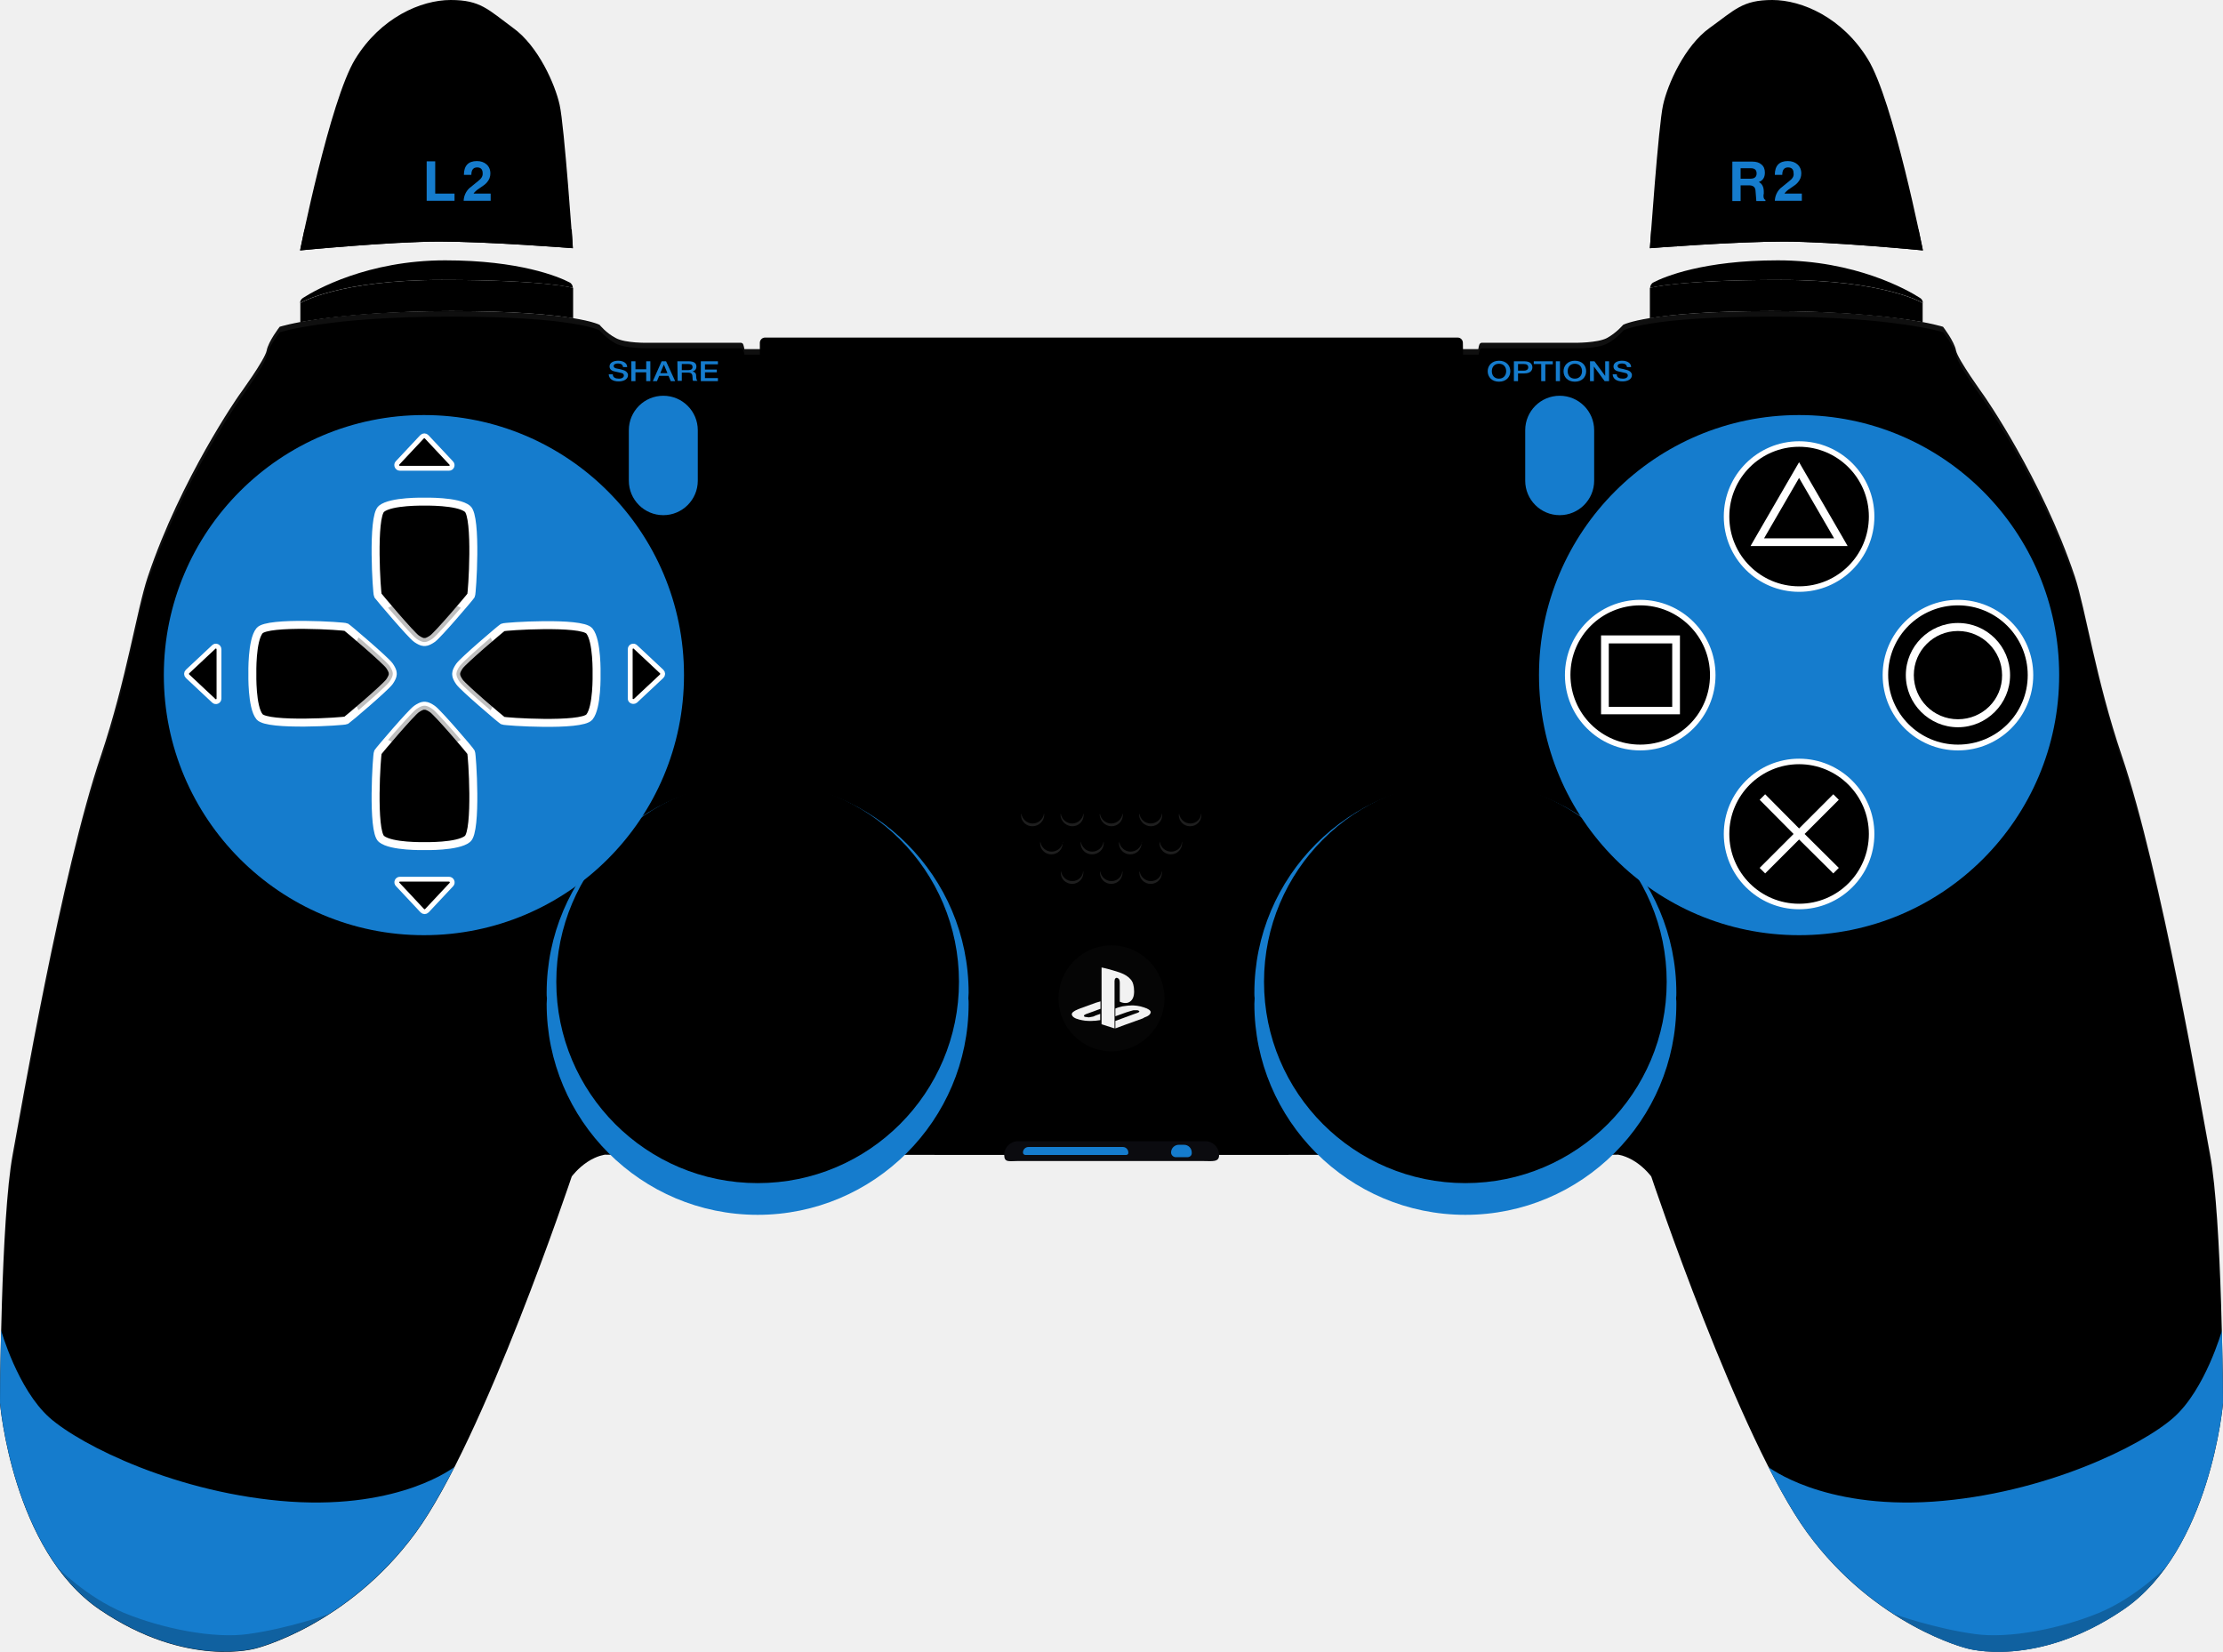
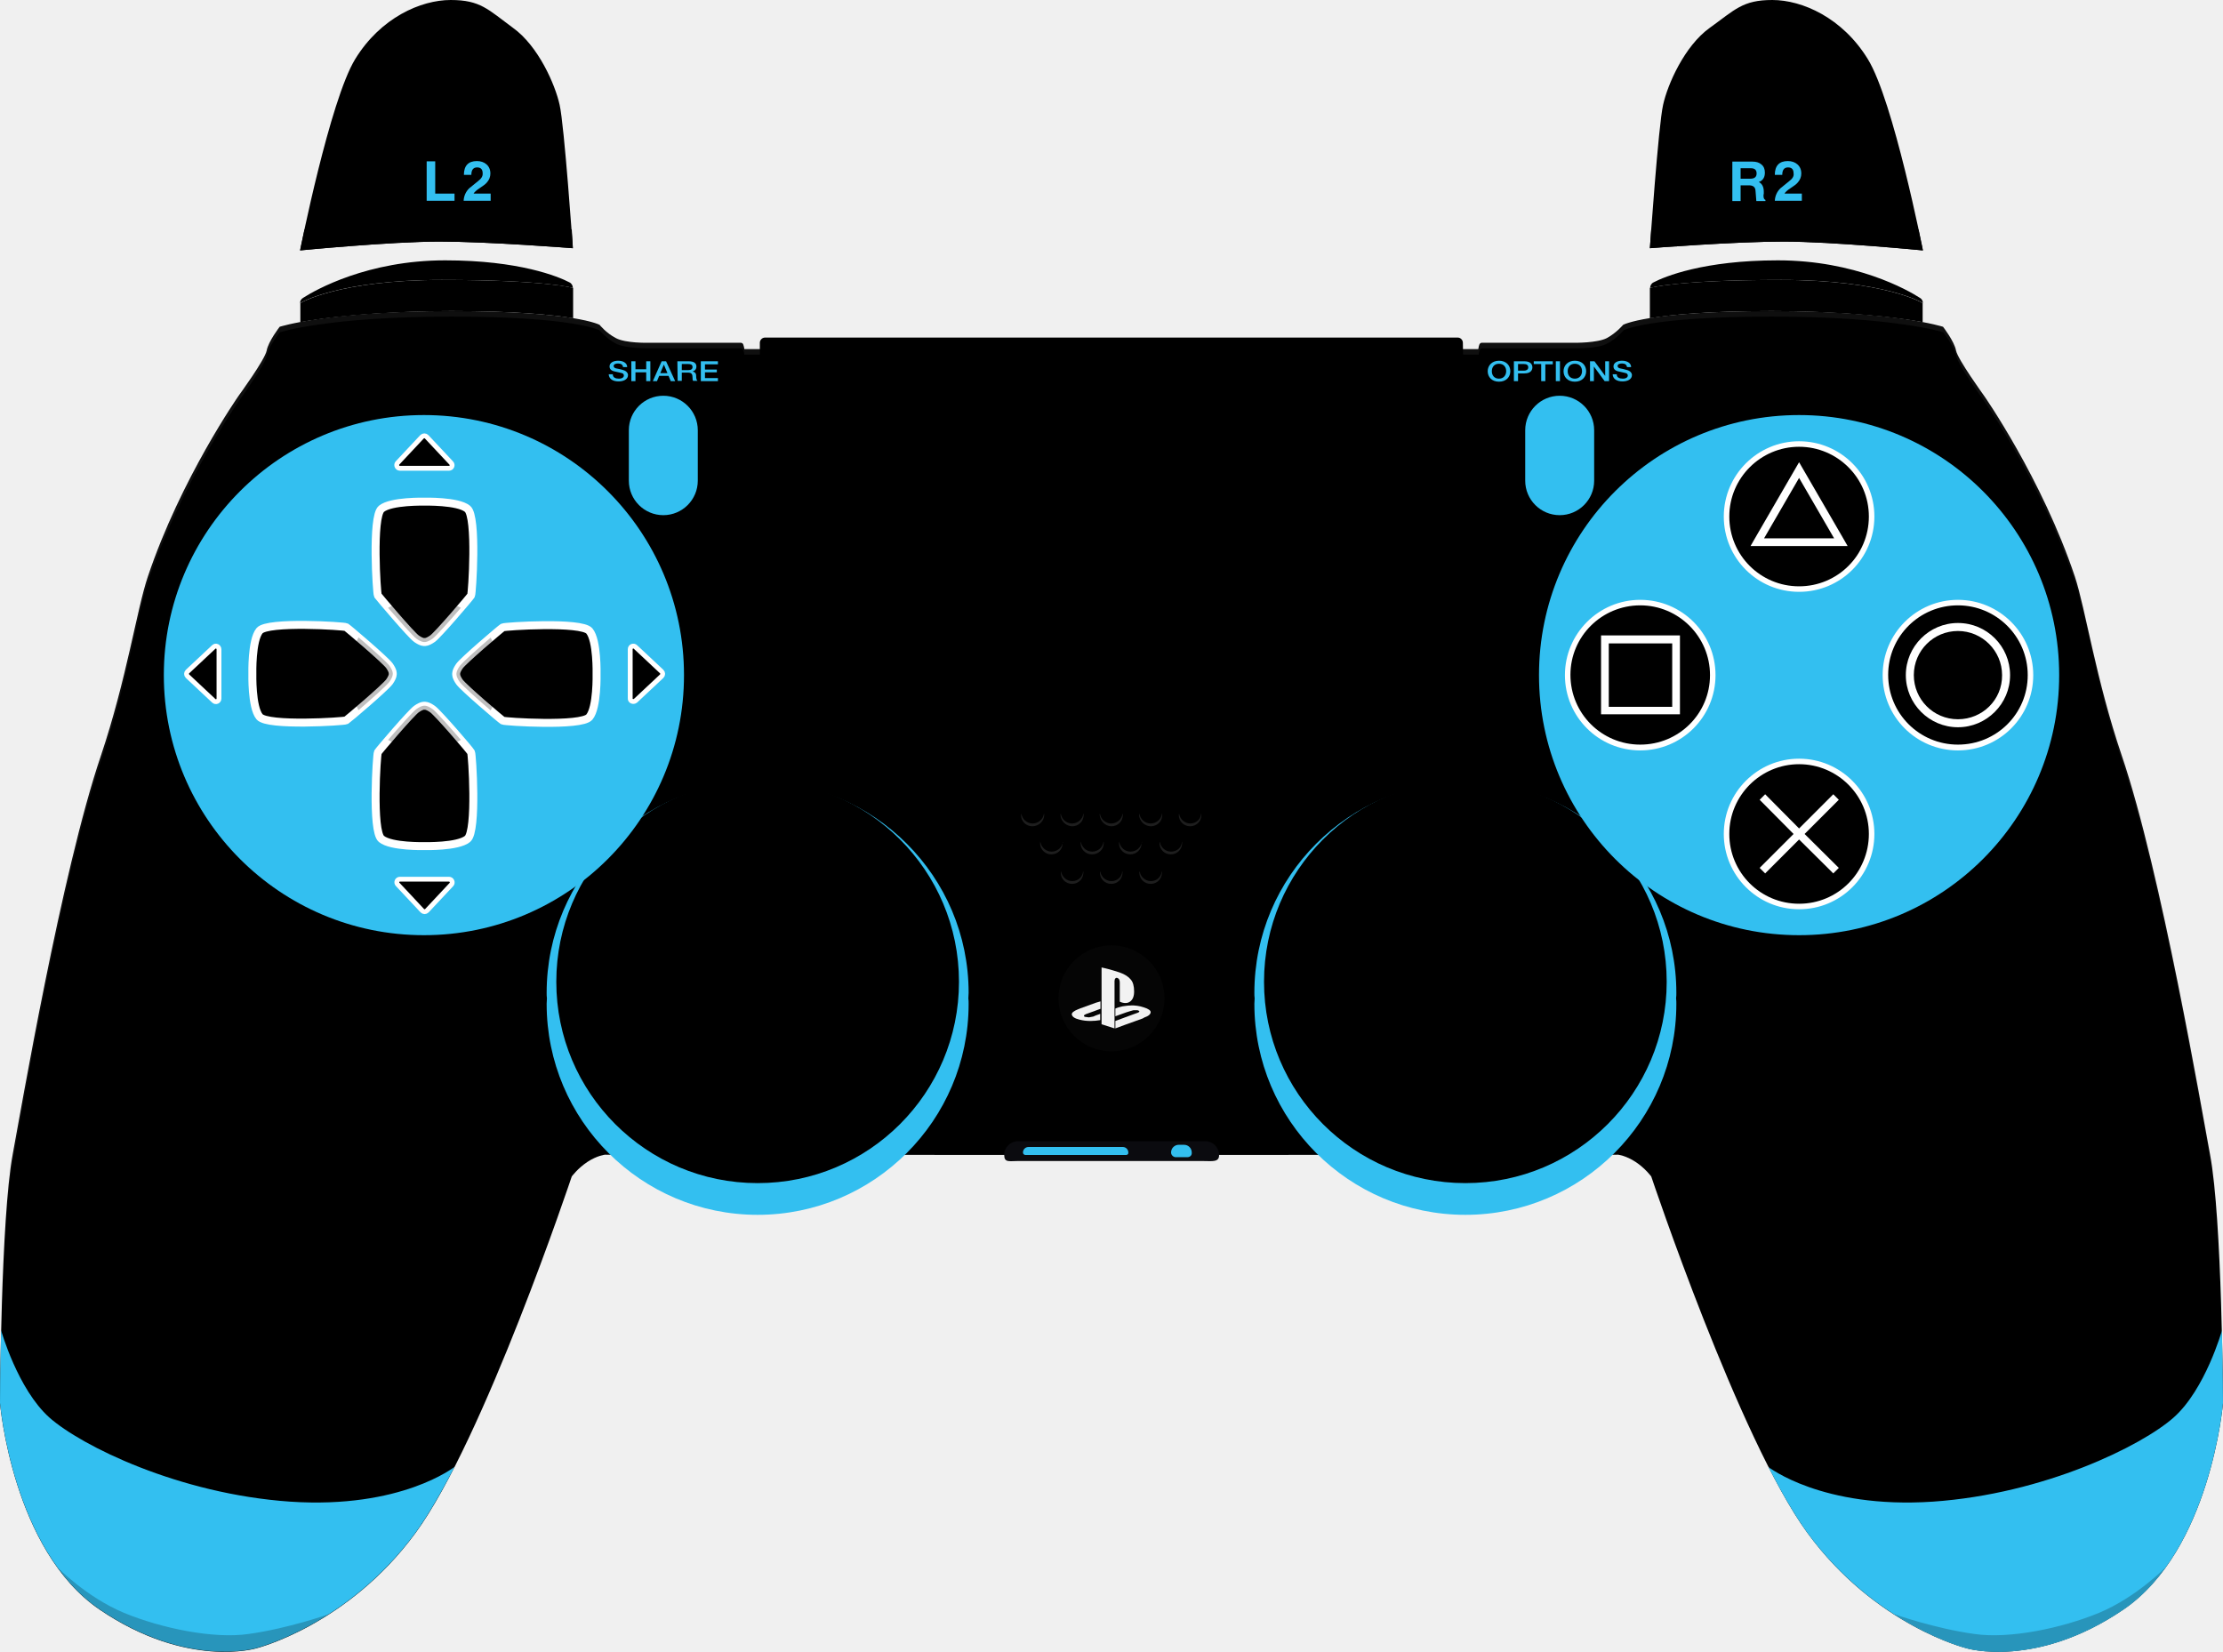
<svg xmlns="http://www.w3.org/2000/svg" version="1.1" id="Layer_1" x="0px" y="0px" viewBox="0 0 806 598.9" style="enable-background:new 0 0 806 598.9;" xml:space="preserve">
  <style type="text/css">
	.st0{opacity:6.000000e-02;}
	.st1{fill:#FFFFFF;}
- 	.st2{fill:#157CCD;}
+ 	.st2{fill:#33bff0;}
	.st3{stroke:#FFFFFF;stroke-width:1.758;}
	.st4{opacity:0.22;enable-background:new    ;}
	.st5{stroke:#FFFFFF;stroke-width:2.891;}
	.st6{opacity:0.25;enable-background:new    ;}
	.st7{opacity:0.12;}
	.st8{fill:#0B0B0F;}
	.st9{fill:#050505;stroke:#000000;stroke-width:2;stroke-miterlimit:10;}
	.st10{fill:#F2F2F2;}
</style>
  <g id="g129">
    <g id="g127">
      <g id="g125">
        <path id="path91" d="M801.3,418.6c-2.9-15.5-17.7-102.5-32-144.6c-9.4-27.7-13.1-53-17-64.9c-12-35.7-33-65.7-33-65.7     s-9.5-13.1-10.1-16.3c-0.6-3.3-4.7-8.6-4.7-8.6s-17.4-5.7-62.3-5.7s-53.7,5-53.7,5s-2.4,2.9-5.9,4.8c-3.5,1.8-11.7,1.7-11.7,1.7     h-33.4c0,0-0.6-0.1-0.9,0.3c-0.4,0.4-0.6,2-0.6,2H403H269.9c0,0-0.3-1.7-0.6-2c-0.4-0.4-0.9-0.3-0.9-0.3H235     c0,0-8.2,0.2-11.7-1.7c-3.5-1.8-5.9-4.8-5.9-4.8s-8.8-5-53.7-5c-44.8,0-62.3,5.7-62.3,5.7s-4.1,5.3-4.7,8.6     c-0.6,3.3-10.1,16.3-10.1,16.3s-21,30-33,65.7c-4,11.9-7.7,37.2-17,64.9c-14.3,42.1-29.1,129.1-32,144.6     C0.3,441.8,0,508.8,0,508.8s4.5,53.4,36.2,74.9s56.7,14,56.7,14s33.1-8.2,57.8-41.9s56.6-129.2,56.6-129.2s2.2-3,5.7-5.3     s6.3-2.6,6.3-2.6l183.7,0.1l183.7-0.1c0,0,2.8,0.3,6.3,2.6s5.7,5.3,5.7,5.3s31.9,95.4,56.6,129.2s57.8,41.9,57.8,41.9     s25,7.5,56.7-14s36.2-74.9,36.2-74.9S805.7,441.8,801.3,418.6z" />
        <g id="g95" class="st0">
          <path id="path93" class="st1" d="M36.6,276c9.4-27.7,13.1-53,17-64.9c12-35.7,33-65.7,33-65.7s9.5-13.1,10.1-16.3      c0.6-3.3,4.7-8.6,4.7-8.6s17.4-5.7,62.3-5.7c44.8,0,53.7,5,53.7,5s2.4,2.9,5.9,4.8c3.5,1.8,11.7,1.7,11.7,1.7h33.4      c0,0,0.6-0.1,0.9,0.3c0.4,0.4,0.6,2,0.6,2H403h133.1c0,0,0.3-1.7,0.6-2c0.4-0.4,0.9-0.3,0.9-0.3H571c0,0,8.2,0.2,11.7-1.7      c3.5-1.8,5.9-4.8,5.9-4.8s8.8-5,53.7-5s62.3,5.7,62.3,5.7s4.1,5.3,4.7,8.6c0.6,3.3,10.1,16.3,10.1,16.3s21,30,33,65.7      c4,11.9,7.7,37.2,17,64.9c14.3,42.1,29.1,129.1,32,144.6c3.9,20.9,4.6,77.3,4.7,88.3c0-0.1,0-0.1,0-0.1s-0.3-66.9-4.7-90.1      c-2.9-15.5-17.7-102.5-32-144.6c-9.4-27.7-13.1-53-17-64.9c-12-35.7-33-65.7-33-65.7s-9.5-13.1-10.1-16.3      c-0.6-3.3-4.7-8.6-4.7-8.6s-17.4-5.7-62.3-5.7s-53.7,5-53.7,5s-2.4,2.9-5.9,4.8c-3.5,1.8-11.7,1.7-11.7,1.7h-33.4      c0,0-0.6-0.1-0.9,0.3c-0.4,0.4-0.6,2-0.6,2H403H269.9c0,0-0.3-1.7-0.6-2c-0.4-0.4-0.9-0.3-0.9-0.3H235c0,0-8.2,0.2-11.7-1.7      c-3.5-1.8-5.9-4.8-5.9-4.8s-8.8-5-53.7-5c-44.8,0-62.3,5.7-62.3,5.7s-4.1,5.3-4.7,8.6c-0.6,3.3-10.1,16.3-10.1,16.3      s-21,30-33,65.7c-4,11.9-7.7,37.2-17,64.9c-14.3,42.1-29.1,129.1-32,144.6C0.3,441.8,0,508.8,0,508.8v0.1      c0.1-10.9,0.7-67.4,4.7-88.3C7.6,405.2,22.3,318.1,36.6,276z" />
        </g>
        <path id="path97" class="st2" d="M351.2,360c0-42.2-34.3-76.5-76.5-76.5s-76.5,34.3-76.5,76.5c0,0.7,0,1.3,0.1,2     c0,0.7-0.1,1.3-0.1,2c0,42.2,34.3,76.5,76.5,76.5s76.5-34.3,76.5-76.5c0-0.7,0-1.3-0.1-2C351.1,361.3,351.2,360.6,351.2,360z" />
        <circle id="circle99" cx="274.7" cy="356" r="73" />
        <circle id="circle101" cx="274.7" cy="356" r="51.5" />
        <path id="path103" class="st2" d="M607.8,360c0-42.2-34.3-76.5-76.5-76.5s-76.5,34.3-76.5,76.5c0,0.7,0,1.3,0.1,2     c0,0.7-0.1,1.3-0.1,2c0,42.2,34.3,76.5,76.5,76.5s76.5-34.3,76.5-76.5c0-0.7,0-1.3-0.1-2C607.8,361.3,607.8,360.6,607.8,360z" />
        <circle id="circle105" cx="531.3" cy="356" r="73" />
        <circle id="circle107" cx="531.3" cy="356" r="51.5" />
        <circle id="circle111" class="st2" cx="652.3" cy="244.8" r="94.3" />
        <g id="g123">
          <circle id="circle113" class="st2" cx="153.7" cy="244.8" r="94.3" />
          <path id="path115" class="st3" d="M230.4,254.1l9.5-8.9c0.5-0.5,0.5-1.2,0-1.7l-9.5-8.9c-0.7-0.7-1.9-0.2-1.9,0.8v8.9v8.9      C228.4,254.2,229.6,254.7,230.4,254.1z" />
          <path id="path117" class="st3" d="M145,169.8h8.9h8.9c1,0,1.5-1.2,0.8-1.9l-8.9-9.5c-0.5-0.5-1.2-0.5-1.7,0l-8.9,9.5      C143.5,168.6,144,169.8,145,169.8z" />
          <path id="path119" class="st3" d="M77.5,234.6l-9.5,8.9c-0.5,0.5-0.5,1.2,0,1.7l9.5,8.9c0.7,0.7,1.9,0.2,1.9-0.8v-8.9v-8.9      C79.4,234.4,78.2,233.9,77.5,234.6z" />
          <path id="path121" class="st3" d="M162.8,318.8h-8.9H145c-1,0-1.5,1.2-0.8,1.9l8.9,9.5c0.5,0.5,1.2,0.5,1.7,0l8.9-9.5      C164.3,320,163.8,318.8,162.8,318.8z" />
        </g>
      </g>
    </g>
  </g>
  <g id="g191">
    <g id="g138">
      <path id="path134" class="st2" d="M105.2,544.5c-40.5-2.8-75.8-20.3-87.3-30.5C6.4,503.7,0.4,482.4,0.4,482.4    C0,497.4,0,508.7,0,508.7s4.5,53.4,36.2,74.9s56.7,14,56.7,14s33.1-8.2,57.8-41.9c4.5-6.2,9.3-14.5,14.1-23.8    C164.7,531.9,145.6,547.2,105.2,544.5z" />
      <path id="path136" class="st4" d="M90,592.5c-12.5,1.8-31.3-2-45.1-7.7c-13.6-5.7-24-16.4-24-16.4c4.2,5.8,9.3,11.1,15.3,15.2    c31.7,21.5,56.7,14,56.7,14s11.7-2.9,26.3-12.3C119.2,585.3,104.6,590.5,90,592.5z" />
    </g>
    <g id="g147">
      <path id="path143" class="st2" d="M700.8,544.5c40.5-2.8,75.8-20.3,87.3-30.5s17.5-31.5,17.5-31.5c0.4,15,0.4,26.3,0.4,26.3    s-4.5,53.4-36.2,74.9s-56.7,14-56.7,14s-33.1-8.2-57.8-41.9c-4.5-6.2-9.3-14.5-14.1-23.8C641.3,531.9,660.4,547.2,700.8,544.5z" />
      <path id="path145" class="st4" d="M716,592.5c12.5,1.8,31.3-2,45.1-7.7c13.6-5.7,24-16.4,24-16.4c-4.2,5.8-9.3,11.1-15.3,15.2    c-31.7,21.5-56.7,14-56.7,14s-11.7-2.9-26.3-12.3C686.8,585.3,701.4,590.5,716,592.5z" />
    </g>
    <g id="g155">
      <g id="g153">
        <path id="path149" d="M240.5,143.5c6.9,0,12.5,5.6,12.5,12.5v18.3c0,6.9-5.6,12.5-12.5,12.5s-12.5-5.6-12.5-12.5V156     C228,149.1,233.6,143.5,240.5,143.5 M240.5,141.8c-7.8,0-14.2,6.4-14.2,14.2v18.3c0,7.8,6.4,14.2,14.2,14.2s14.2-6.4,14.2-14.2     V156C254.7,148.1,248.3,141.8,240.5,141.8L240.5,141.8z" />
        <path id="path151" class="st2" d="M240.5,143.5c-6.9,0-12.5,5.6-12.5,12.5v18.3c0,6.9,5.6,12.5,12.5,12.5s12.5-5.6,12.5-12.5V156     C253,149.1,247.4,143.5,240.5,143.5z" />
      </g>
    </g>
    <g id="g163">
      <g id="g161">
        <path id="path157" d="M565.5,143.5c6.9,0,12.5,5.6,12.5,12.5v18.3c0,6.9-5.6,12.5-12.5,12.5l0,0c-6.9,0-12.5-5.6-12.5-12.5V156     C553,149.1,558.6,143.5,565.5,143.5L565.5,143.5 M565.5,141.8c-7.8,0-14.2,6.4-14.2,14.2v18.3c0,7.8,6.4,14.2,14.2,14.2     s14.2-6.4,14.2-14.2V156C579.7,148.1,573.3,141.8,565.5,141.8L565.5,141.8z" />
        <path id="path159" class="st2" d="M565.5,143.5c-6.9,0-12.5,5.6-12.5,12.5v18.3c0,6.9,5.6,12.5,12.5,12.5s12.5-5.6,12.5-12.5V156     C578,149.1,572.4,143.5,565.5,143.5z" />
      </g>
    </g>
    <g id="g189">
      <g id="g169">
        <path id="path165" class="st5" d="M141.2,247.2c1.4-2,1.2-2.9,1.2-2.9s0.2-0.9-1.2-2.9s-15-13.6-15.7-14s-28.5-2.2-31.4,1.3     s-2.6,15.6-2.6,15.6s-0.3,12.1,2.6,15.6s30.7,1.7,31.4,1.3S139.8,249.2,141.2,247.2z" />
        <path id="path167" class="st6" d="M141.2,247.2c1.4-2,1.2-2.9,1.2-2.9s0.2-0.9-1.2-2.9c-0.9-1.3-6.9-6.6-11.2-10.3     c-2.1,3.9-3.4,8.4-3.4,13.2s1.2,9.3,3.4,13.2C134.3,253.8,140.3,248.5,141.2,247.2z" />
      </g>
      <g id="g175">
        <path id="path171" class="st5" d="M151,231.6c2,1.4,2.9,1.2,2.9,1.2s0.9,0.2,2.9-1.2s13.6-15,14-15.7s2.2-28.5-1.3-31.4     s-15.6-2.6-15.6-2.6s-12.1-0.3-15.6,2.6s-1.7,30.7-1.3,31.4C137.5,216.6,149,230.2,151,231.6z" />
        <path id="path173" class="st6" d="M151,231.6c2,1.4,2.9,1.2,2.9,1.2s0.9,0.2,2.9-1.2c1.3-0.9,6.6-6.9,10.3-11.2     c-3.9-2.1-8.4-3.4-13.2-3.4s-9.3,1.2-13.2,3.4C144.5,224.7,149.7,230.7,151,231.6z" />
      </g>
      <g id="g181">
        <path id="path177" class="st5" d="M213.7,228.8c-2.9-3.5-30.7-1.7-31.4-1.3s-14.3,12-15.7,14s-1.2,2.9-1.2,2.9s-0.2,0.9,1.2,2.9     s15,13.6,15.7,14s28.5,2.2,31.4-1.3s2.6-15.6,2.6-15.6S216.6,232.3,213.7,228.8z" />
        <path id="path179" class="st6" d="M177.9,231.2c-4.3,3.7-10.3,9-11.2,10.3c-1.4,2-1.2,2.9-1.2,2.9s-0.2,0.9,1.2,2.9     c0.9,1.3,6.9,6.6,11.2,10.3c2.1-3.9,3.4-8.4,3.4-13.2C181.3,239.6,180,235.1,177.9,231.2z" />
      </g>
      <g id="g187">
        <path id="path183" class="st5" d="M156.8,257.1c-2-1.4-2.9-1.2-2.9-1.2s-0.9-0.2-2.9,1.2s-13.6,15-14,15.7s-2.2,28.5,1.3,31.4     s15.6,2.6,15.6,2.6s12.1,0.3,15.6-2.6s1.7-30.7,1.3-31.4C170.4,272,158.8,258.5,156.8,257.1z" />
        <path id="path185" class="st6" d="M156.8,257.1c-2-1.4-2.9-1.2-2.9-1.2s-0.9-0.2-2.9,1.2c-1.3,0.9-6.6,6.9-10.3,11.2     c3.9,2.1,8.4,3.4,13.2,3.4s9.3-1.2,13.2-3.4C163.4,264,158.1,258,156.8,257.1z" />
      </g>
    </g>
  </g>
  <g id="g221">
    <g id="g207">
      <circle id="circle193" cx="403" cy="316.4" r="4.1" />
      <circle id="circle195" cx="403" cy="295.5" r="4.1" />
      <circle id="circle197" cx="396.1" cy="305.7" r="4.1" />
      <circle id="circle199" cx="381.4" cy="305.7" r="4.1" />
      <circle id="circle201" cx="388.7" cy="316.4" r="4.1" />
      <circle id="circle203" cx="388.7" cy="295.5" r="4.1" />
      <circle id="circle205" cx="374.4" cy="295.5" r="4.1" />
    </g>
    <g id="g219">
      <circle id="circle209" cx="409.9" cy="305.7" r="4.1" />
      <circle id="circle211" cx="424.6" cy="305.7" r="4.1" />
      <ellipse id="circle213" cx="417.2" cy="316.4" rx="4.1" ry="4.1" />
      <ellipse id="circle215" cx="417.2" cy="295.5" rx="4.1" ry="4.1" />
      <circle id="circle217" cx="431.6" cy="295.5" r="4.1" />
    </g>
  </g>
  <g id="g247" class="st7">
    <path id="path223" class="st1" d="M403,319.5c-2.1,0-3.8-1.6-4.1-3.6c0,0.2-0.1,0.3-0.1,0.5c0,2.3,1.8,4.1,4.1,4.1   c2.3,0,4.1-1.8,4.1-4.1c0-0.2,0-0.3-0.1-0.5C406.8,317.9,405.1,319.5,403,319.5z" />
    <path id="path225" class="st1" d="M403,299.6c2.3,0,4.1-1.8,4.1-4.1c0-0.2,0-0.3-0.1-0.5c-0.2,2-2,3.6-4.1,3.6s-3.8-1.6-4.1-3.6   c0,0.2-0.1,0.3-0.1,0.5C398.9,297.7,400.7,299.6,403,299.6z" />
    <path id="path227" class="st1" d="M400.2,305.7c0-0.2,0-0.3-0.1-0.5c-0.2,2-2,3.6-4.1,3.6s-3.8-1.6-4.1-3.6c0,0.2-0.1,0.3-0.1,0.5   c0,2.3,1.8,4.1,4.1,4.1C398.3,309.8,400.2,308,400.2,305.7z" />
    <path id="path229" class="st1" d="M385.4,305.2c-0.2,2-2,3.6-4.1,3.6s-3.8-1.6-4.1-3.6c0,0.2-0.1,0.3-0.1,0.5   c0,2.3,1.8,4.1,4.1,4.1c2.3,0,4.1-1.8,4.1-4.1C385.5,305.5,385.5,305.4,385.4,305.2z" />
    <path id="path231" class="st1" d="M388.8,319.5c-2.1,0-3.8-1.6-4.1-3.6c0,0.2-0.1,0.3-0.1,0.5c0,2.3,1.8,4.1,4.1,4.1   c2.3,0,4.1-1.8,4.1-4.1c0-0.2,0-0.3-0.1-0.5C392.6,317.9,390.9,319.5,388.8,319.5z" />
    <path id="path233" class="st1" d="M388.8,299.6c2.3,0,4.1-1.8,4.1-4.1c0-0.2,0-0.3-0.1-0.5c-0.2,2-2,3.6-4.1,3.6s-3.8-1.6-4.1-3.6   c0,0.2-0.1,0.3-0.1,0.5C384.6,297.7,386.5,299.6,388.8,299.6z" />
    <path id="path235" class="st1" d="M378.6,295.5c0-0.2,0-0.3-0.1-0.5c-0.2,2-2,3.6-4.1,3.6s-3.8-1.6-4.1-3.6c0,0.2-0.1,0.3-0.1,0.5   c0,2.3,1.8,4.1,4.1,4.1C376.7,299.6,378.6,297.7,378.6,295.5z" />
    <path id="path237" class="st1" d="M414,305.2c-0.2,2-2,3.6-4.1,3.6s-3.8-1.6-4.1-3.6c0,0.2-0.1,0.3-0.1,0.5c0,2.3,1.8,4.1,4.1,4.1   c2.3,0,4.1-1.8,4.1-4.1C414.1,305.5,414,305.4,414,305.2z" />
    <path id="path239" class="st1" d="M424.6,308.8c-2.1,0-3.8-1.6-4.1-3.6c0,0.2-0.1,0.3-0.1,0.5c0,2.3,1.8,4.1,4.1,4.1   s4.1-1.8,4.1-4.1c0-0.2,0-0.3-0.1-0.5C428.5,307.3,426.7,308.8,424.6,308.8z" />
    <path id="path241" class="st1" d="M417.3,319.5c-2.1,0-3.8-1.6-4.1-3.6c0,0.2-0.1,0.3-0.1,0.5c0,2.3,1.8,4.1,4.1,4.1   s4.1-1.8,4.1-4.1c0-0.2,0-0.3-0.1-0.5C421.1,317.9,419.4,319.5,417.3,319.5z" />
    <path id="path243" class="st1" d="M417.3,299.6c2.3,0,4.1-1.8,4.1-4.1c0-0.2,0-0.3-0.1-0.5c-0.2,2-2,3.6-4.1,3.6s-3.8-1.6-4.1-3.6   c0,0.2-0.1,0.3-0.1,0.5C413.1,297.7,415,299.6,417.3,299.6z" />
    <path id="path245" class="st1" d="M431.6,298.6c-2.1,0-3.8-1.6-4.1-3.6c0,0.2-0.1,0.3-0.1,0.5c0,2.3,1.8,4.1,4.1,4.1   s4.1-1.8,4.1-4.1c0-0.2,0-0.3-0.1-0.5C435.4,297,433.7,298.6,431.6,298.6z" />
  </g>
  <path id="path249" class="st8" d="M436.6,421h-67.9c-2.8,0-4.6,0.6-4.6-2.2l0,0c0-2.8,2.3-5,5-5H437c2.8,0,5,2.3,5,5l0,0  C442.1,421.5,439.4,421,436.6,421z" />
  <path id="path251" class="st2" d="M408.3,418.8h-36.5c-0.5,0-0.9-0.4-0.9-0.9l0,0c0-1.1,0.9-2,2-2h34.2c1.1,0,2,0.9,2,2l0,0  C409.2,418.4,408.8,418.8,408.3,418.8z" />
  <path id="path253" class="st2" d="M430.5,419.6h-4.2c-0.9,0-1.7-0.8-1.7-1.7l0,0c0-1.6,1.3-2.8,2.8-2.8h1.9c1.6,0,2.8,1.3,2.8,2.8  l0,0C432.2,418.9,431.5,419.6,430.5,419.6z" />
  <g id="g264">
    <g id="g262">
      <path id="path255" d="M530.4,124.3c0-1-0.8-1.9-1.9-1.9H403l0,0H277.4c-1,0-1.9,0.8-1.9,1.9v6v123.2c0,8.6,7,15.6,15.6,15.6H403    l0,0h111.9c8.6,0,15.6-7,15.6-15.6V130.4L530.4,124.3z" />
    </g>
  </g>
  <g id="g308">
    <g id="g306">
      <g id="g274">
        <g id="g270">
          <path id="path266" d="M709.9,271c-14.5,0-26.3-11.8-26.3-26.3c0-14.5,11.8-26.3,26.3-26.3s26.3,11.8,26.3,26.3      C736.2,259.2,724.4,271,709.9,271z" />
          <path id="path268" class="st1" d="M709.9,219.5c13.9,0,25.3,11.3,25.3,25.3c0,14-11.3,25.2-25.3,25.2s-25.3-11.3-25.3-25.3      C684.6,230.7,696,219.5,709.9,219.5 M709.9,217.5c-15,0-27.3,12.2-27.3,27.3c0,15.1,12.2,27.3,27.3,27.3s27.3-12.2,27.3-27.3      C737.2,229.7,724.9,217.5,709.9,217.5L709.9,217.5z" />
        </g>
        <path id="path272" class="st1" d="M709.9,225.9c-10.4,0-18.9,8.5-18.9,18.9s8.5,18.9,18.9,18.9s18.9-8.5,18.9-18.9     C728.8,234.4,720.4,225.9,709.9,225.9z M709.9,260.8c-8.9,0-16-7.2-16-16c0-8.9,7.2-16,16-16s16,7.2,16,16     C726,253.7,718.8,260.8,709.9,260.8z" />
      </g>
      <g id="g284">
        <g id="g280">
          <path id="path276" d="M652.3,328.6c-14.5,0-26.3-11.8-26.3-26.3s11.8-26.3,26.3-26.3s26.3,11.8,26.3,26.3      S666.8,328.6,652.3,328.6z" />
          <path id="path278" class="st1" d="M652.3,277.1c13.9,0,25.3,11.3,25.3,25.3s-11.3,25.3-25.3,25.3S627,316.4,627,302.4      S638.4,277.1,652.3,277.1 M652.3,275.1c-15,0-27.3,12.2-27.3,27.3c0,15,12.2,27.3,27.3,27.3s27.3-12.2,27.3-27.3      C679.6,287.4,667.4,275.1,652.3,275.1L652.3,275.1z" />
        </g>
        <polygon id="polygon282" class="st1" points="666.7,290 664.7,288 652.3,300.4 640,288 638,290 650.3,302.4 638,314.7 640,316.7      652.3,304.4 664.7,316.7 666.7,314.7 654.3,302.4    " />
      </g>
      <g id="g294">
        <g id="g290">
          <path id="path286" d="M594.8,271c-14.5,0-26.3-11.8-26.3-26.3c0-14.5,11.8-26.3,26.3-26.3s26.3,11.8,26.3,26.3      C621.1,259.2,609.2,271,594.8,271z" />
          <path id="path288" class="st1" d="M594.7,219.5c13.9,0,25.3,11.3,25.3,25.3c0,14-11.3,25.2-25.3,25.2s-25.3-11.3-25.3-25.3      C569.4,230.7,580.8,219.5,594.7,219.5 M594.7,217.5c-15,0-27.3,12.2-27.3,27.3c0,15.1,12.2,27.3,27.3,27.3s27.3-12.2,27.3-27.3      C622,229.7,609.8,217.5,594.7,217.5L594.7,217.5z" />
        </g>
        <path id="path292" class="st1" d="M606.3,230.4h-23h-2.8v2.8v23v2.8h2.8h23h2.8v-2.8v-23v-2.8L606.3,230.4L606.3,230.4z      M606.3,256.3h-23v-23h23V256.3z" />
      </g>
      <g id="g304">
        <g id="g300">
          <path id="path296" d="M652.3,213.5c-14.5,0-26.3-11.8-26.3-26.3s11.8-26.3,26.3-26.3s26.3,11.8,26.3,26.3      S666.8,213.5,652.3,213.5z" />
          <path id="path298" class="st1" d="M652.3,162c13.9,0,25.3,11.3,25.3,25.3s-11.3,25.3-25.3,25.3S627,201.3,627,187.3      S638.4,162,652.3,162 M652.3,160c-15,0-27.3,12.2-27.3,27.3s12.2,27.3,27.3,27.3s27.3-12.2,27.3-27.3S667.4,160,652.3,160      L652.3,160z" />
        </g>
        <path id="path302" class="st1" d="M668.3,195.2l-16-27.6l-16,27.6l-1.6,2.8h3.3h14.3h14.3h3.3L668.3,195.2z M652.3,195.2h-12.7     l12.7-21.9l12.7,21.9H652.3z" />
      </g>
    </g>
  </g>
  <g id="g320">
    <circle id="circle310" class="st9" cx="403" cy="362" r="20.2" />
    <g id="g318">
      <path id="path312" class="st10" d="M404.1,368.6v-2.8v-3.5v-6.5c0-0.5,0.1-0.8,0.3-1c0.1-0.2,0.4-0.3,0.7-0.2    c0.6,0.2,0.9,0.7,0.9,1.7v6.9c0.8,0.4,1.5,0.5,2.1,0.5s1.2-0.2,1.6-0.5c1-0.7,1.5-1.9,1.5-3.7c0-1.9-0.4-3.4-1.2-4.3    c-0.8-1-2.1-1.9-4.1-2.6c-1.3-0.4-2.5-0.8-3.6-1.1s-2-0.5-2.9-0.7V363l0,0v2.7l0,0v1.7l0,0v2.5l0,0v1.5l4.7,1.5v-3.6l0,0V368.6z" />
      <path id="path314" class="st10" d="M399,367.6l-1.7,0.6l-0.9,0.4l-1.6,0.3l-1.5-0.2c-0.3-0.2-0.4-0.4-0.2-0.6    c0.1-0.1,0.2-0.1,0.3-0.2c0.1-0.1,0.3-0.1,0.4-0.2l1.1-0.4l4.1-1.5v-2.7l-1.7,0.5l-5.5,2l-1,0.4c-1.5,0.6-2.2,1.2-2.2,1.8    c0.1,0.8,1,1.5,2.7,1.9c0.7,0.2,1.4,0.3,2.1,0.4s1.4,0.1,2.2,0.1c1,0,2.1-0.1,3.3-0.3v-2.3L399,367.6L399,367.6z" />
      <path id="path316" class="st10" d="M414.8,365.3c-0.9-0.3-1.7-0.5-2.5-0.6s-1.7-0.2-2.5-0.1c-0.9,0-1.9,0.2-2.8,0.3    c-0.8,0.2-1.7,0.4-2.6,0.8v2.8l3.9-1.4l1.6-0.5l1.1-0.3h1.4c0.3,0.1,0.6,0.2,0.7,0.4c0,0.2-0.2,0.4-0.8,0.6l-1.4,0.5l-6.5,2.4v2.7    l3.5-1.3l6.4-2.3l0.7-0.4c1.5-0.5,2.2-1.2,2.2-1.9C417.2,366.4,416.4,365.8,414.8,365.3z" />
    </g>
  </g>
  <g id="g338">
    <g id="g328">
      <g id="g326">
        <path id="path322" d="M697.2,109.9c0-0.8-0.4-1.5-1.1-1.9c-4.5-2.9-23.4-13.6-51.5-13.6c-26.9,0-41.1,5.9-45.1,8     c-0.8,0.4-1.2,1.2-1.2,2c0,0,9.8-2.9,47.5-2.9C683.5,101.5,697.2,109.9,697.2,109.9z" />
        <path id="path324" d="M697.1,116.8L697.1,116.8v-6.9c0,0-13.7-8.4-51.4-8.4c-37.8,0-47.5,2.9-47.5,2.9v11l0,0     c7.7-1.3,21.2-2.6,44.1-2.6C670.8,112.9,688.2,115.2,697.1,116.8z" />
      </g>
    </g>
    <g id="g336">
      <g id="g334">
        <path id="path330" d="M108.8,109.9c0-0.8,0.4-1.5,1.1-1.9c4.5-2.9,23.4-13.6,51.5-13.6c26.9,0,41.1,5.9,45.1,8     c0.8,0.4,1.2,1.2,1.2,2c0,0-9.8-2.9-47.5-2.9S108.8,109.9,108.8,109.9z" />
        <path id="path332" d="M108.9,116.8L108.9,116.8v-6.9c0,0,13.7-8.4,51.4-8.4c37.8,0,47.5,2.9,47.5,2.9v11l0,0     c-7.7-1.3-21.2-2.6-44.1-2.6C135.2,112.9,117.8,115.2,108.9,116.8z" />
      </g>
    </g>
  </g>
  <g id="g376">
    <g id="g356">
      <g id="g354">
        <g id="g344">
          <path id="path340" d="M697.2,90.8c0,0-32.7-3.2-50.6-3.2S598.2,90,598.2,90s3.1-44.7,4.8-52c1.6-7.3,7.7-21.3,16.9-27.9      S631.8,0,642.6,0s25.4,6.4,34.6,21.4C686.5,36.4,697.2,90.8,697.2,90.8z" />
          <path id="path342" d="M598.7,83.2c0,0,26.1-4.4,49-4.4c22.8,0,47.9,4.4,47.9,4.4c1,4.7,1.6,7.6,1.6,7.6s-32.7-3.2-50.6-3.2      S598.2,90,598.2,90S598.4,87.3,598.7,83.2z" />
        </g>
        <g id="g352">
          <g id="g348">
            <path id="path346" class="st2" d="M648.7,65.7c-2.1,1.7-3.2,2.6-3.2,2.6c-1.2,1.2-1.9,2.7-2,4.5h9.8v-2.6H647       c0.3-0.5,1-1.2,2.1-1.9c1.4-0.9,2.3-1.6,2.7-2.1c0.9-1,1.3-2.1,1.3-3.3c0-1.4-0.5-2.5-1.4-3.3s-2.1-1.2-3.5-1.2       c-3.1,0-4.7,1.7-4.7,5h2.7c0-1.8,0.7-2.7,2.1-2.7c1.3,0,2,0.7,2,2.1C650.5,63.9,649.9,64.8,648.7,65.7z" />
          </g>
          <path id="path350" class="st2" d="M631.1,67.2h3c1.5,0,2.3,0.6,2.4,1.9c0.1,1.2,0.2,2.5,0.3,3.8h3.3v-0.4      c-0.5-0.2-0.7-0.7-0.7-1.5c0-0.2,0-0.4,0.1-0.8v-0.7c0-1.7-0.6-2.9-1.8-3.5c1.4-0.5,2.2-1.6,2.2-3.4c0-1.3-0.4-2.3-1.3-3      c-0.8-0.7-1.9-1-3.2-1h-7.3v14.3h3V67.2z M631.1,61h3.7c1.4,0,2.1,0.6,2.1,1.9s-0.8,1.9-2.3,1.9h-3.5V61z" />
        </g>
      </g>
    </g>
    <g id="g374">
      <g id="g372">
        <g id="g362">
          <path id="path358" d="M108.8,90.8c0,0,32.7-3.2,50.6-3.2s48.3,2.4,48.3,2.4s-3.1-44.7-4.8-52c-1.6-7.3-7.7-21.3-16.9-27.9      C176.9,3.4,174.2,0,163.4,0S138,6.4,128.8,21.4S108.8,90.8,108.8,90.8z" />
          <path id="path360" d="M207.3,83.2c0,0-26.1-4.4-49-4.4c-22.8,0-47.9,4.4-47.9,4.4c-1,4.7-1.6,7.6-1.6,7.6s32.7-3.2,50.6-3.2      s48.3,2.4,48.3,2.4S207.6,87.3,207.3,83.2z" />
        </g>
        <g id="g366">
          <path id="path364" class="st2" d="M173.3,65.7c-2.1,1.7-3.2,2.6-3.2,2.6c-1.2,1.2-1.9,2.7-2,4.5h9.8v-2.6h-6.2      c0.3-0.5,1-1.2,2.1-1.9c1.4-0.9,2.3-1.6,2.7-2.1c0.9-1,1.3-2.1,1.3-3.3c0-1.4-0.5-2.5-1.4-3.3s-2.1-1.2-3.5-1.2      c-3.1,0-4.7,1.7-4.7,5h2.7c0-1.8,0.7-2.7,2.1-2.7c1.3,0,2,0.7,2,2.1C175.1,63.9,174.5,64.8,173.3,65.7z" />
        </g>
        <polygon id="polygon368" class="st2" points="164.8,70.2 157.8,70.2 157.8,58.5 154.7,58.5 154.7,72.8 164.8,72.8    " />
      </g>
    </g>
  </g>
  <g id="g406">
    <g id="g392">
      <path id="path378" class="st2" d="M547.6,134.6c0,2.1-1.5,3.8-4.1,3.8s-4.1-1.7-4.1-3.8c0-2,1.5-3.8,4.1-3.8    S547.6,132.5,547.6,134.6z M540.9,134.6c0,1.4,0.8,2.7,2.6,2.7s2.6-1.4,2.6-2.7c0-1.4-0.8-2.7-2.6-2.7S540.9,133.2,540.9,134.6z" />
      <path id="path380" class="st2" d="M548.9,131h3.8c2.4,0,2.9,1.3,2.9,2.2s-0.5,2.2-2.9,2.2h-2.3v2.8h-1.5V131z M550.4,134.4h2.2    c0.7,0,1.5-0.3,1.5-1.2s-0.7-1.2-1.5-1.2h-2.2V134.4z" />
      <path id="path382" class="st2" d="M556.1,131h6.9v1.1h-2.7v6.1h-1.5V132h-2.7V131z" />
      <path id="path384" class="st2" d="M564.1,131h1.5v7.2h-1.5V131z" />
      <path id="path386" class="st2" d="M575.1,134.6c0,2.1-1.5,3.8-4.1,3.8s-4.1-1.7-4.1-3.8c0-2,1.5-3.8,4.1-3.8    S575.1,132.5,575.1,134.6z M568.4,134.6c0,1.4,0.8,2.7,2.6,2.7s2.6-1.4,2.6-2.7c0-1.4-0.8-2.7-2.6-2.7S568.4,133.2,568.4,134.6z" />
      <path id="path388" class="st2" d="M576.5,131h1.6l3.9,5.3l0,0V131h1.4v7.2h-1.6l-3.9-5.3l0,0v5.3h-1.4V131z" />
      <path id="path390" class="st2" d="M586.2,135.8c0,1.1,1,1.5,2.2,1.5c1.3,0,1.8-0.6,1.8-1.1c0-0.6-0.4-0.8-0.7-0.9    c-0.6-0.2-1.4-0.3-2.6-0.6c-1.5-0.3-1.9-1.1-1.9-1.8c0-1.5,1.6-2.1,3.1-2.1c1.8,0,3.3,0.8,3.3,2.3h-1.5c-0.1-0.9-0.8-1.3-1.8-1.3    c-0.7,0-1.6,0.2-1.6,0.9c0,0.5,0.4,0.8,1,0.9c0.1,0,2,0.4,2.5,0.6c1.1,0.3,1.7,1.1,1.7,1.8c0,1.6-1.7,2.3-3.4,2.3    c-2,0-3.5-0.8-3.6-2.6h1.5V135.8z" />
    </g>
    <g id="g404">
      <path id="path394" class="st2" d="M222.2,135.8c0,1.1,1,1.5,2.2,1.5c1.3,0,1.8-0.6,1.8-1.1c0-0.6-0.4-0.8-0.7-0.9    c-0.6-0.2-1.4-0.3-2.6-0.6c-1.5-0.3-1.9-1.1-1.9-1.8c0-1.5,1.6-2.1,3.1-2.1c1.8,0,3.3,0.8,3.3,2.3h-1.5c-0.1-0.9-0.8-1.3-1.8-1.3    c-0.7,0-1.6,0.2-1.6,0.9c0,0.5,0.4,0.8,1,0.9c0.1,0,2,0.4,2.5,0.6c1.1,0.3,1.7,1.1,1.7,1.8c0,1.6-1.7,2.3-3.4,2.3    c-2,0-3.5-0.8-3.6-2.6h1.5V135.8z" />
      <path id="path396" class="st2" d="M228.9,131h1.5v2.9h3.9V131h1.5v7.2h-1.5V135h-3.9v3.2h-1.5V131z" />
      <path id="path398" class="st2" d="M239.9,131h1.6l3.3,7.2h-1.6l-0.8-1.9H239l-0.8,1.9h-1.5L239.9,131z M239.4,135.3h2.6l-1.3-3.1    l0,0L239.4,135.3z" />
      <path id="path400" class="st2" d="M245.6,131h4.1c1.9,0,2.8,0.7,2.8,1.9c0,1.4-1.1,1.7-1.4,1.8l0,0c0.5,0.1,1.3,0.4,1.3,1.5    c0,0.8,0.1,1.6,0.5,1.9h-1.6c-0.2-0.3-0.2-0.7-0.2-1.1c0-1.3-0.3-1.9-1.7-1.9h-2.2v3h-1.5L245.6,131L245.6,131L245.6,131z     M247.1,134.2h2.5c1,0,1.5-0.4,1.5-1.1c0-0.9-0.7-1.1-1.5-1.1h-2.4v2.2L247.1,134.2L247.1,134.2z" />
      <path id="path402" class="st2" d="M254.1,131h6.2v1.1h-4.7v1.9h4.3v1h-4.3v2.1h4.7v1.1h-6.2L254.1,131L254.1,131z" />
    </g>
  </g>
</svg>
